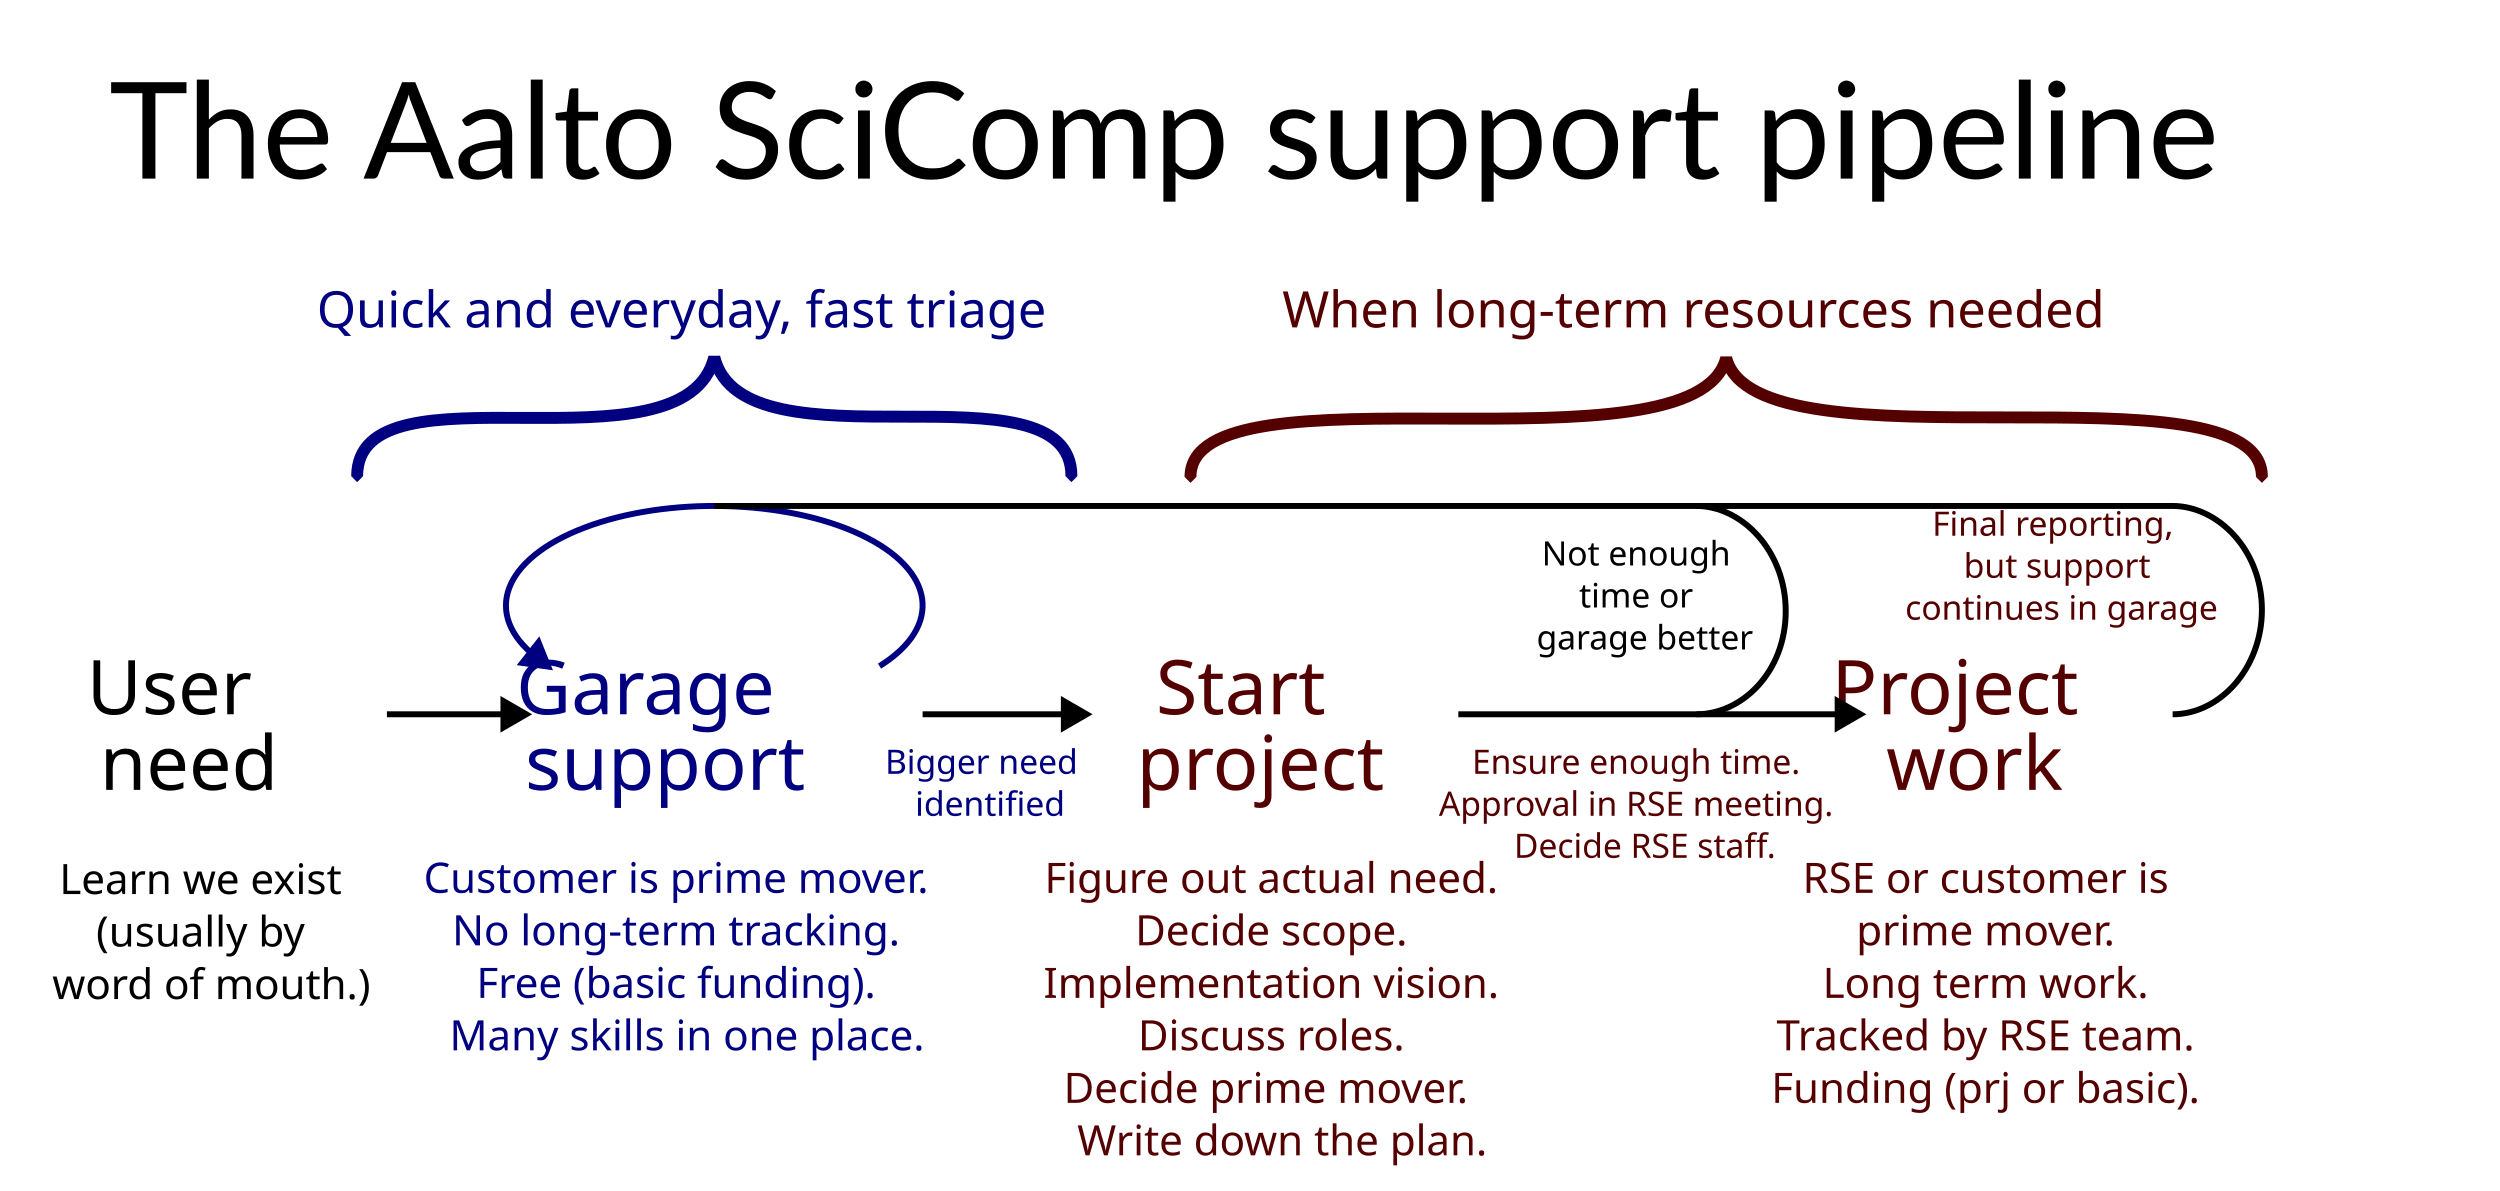
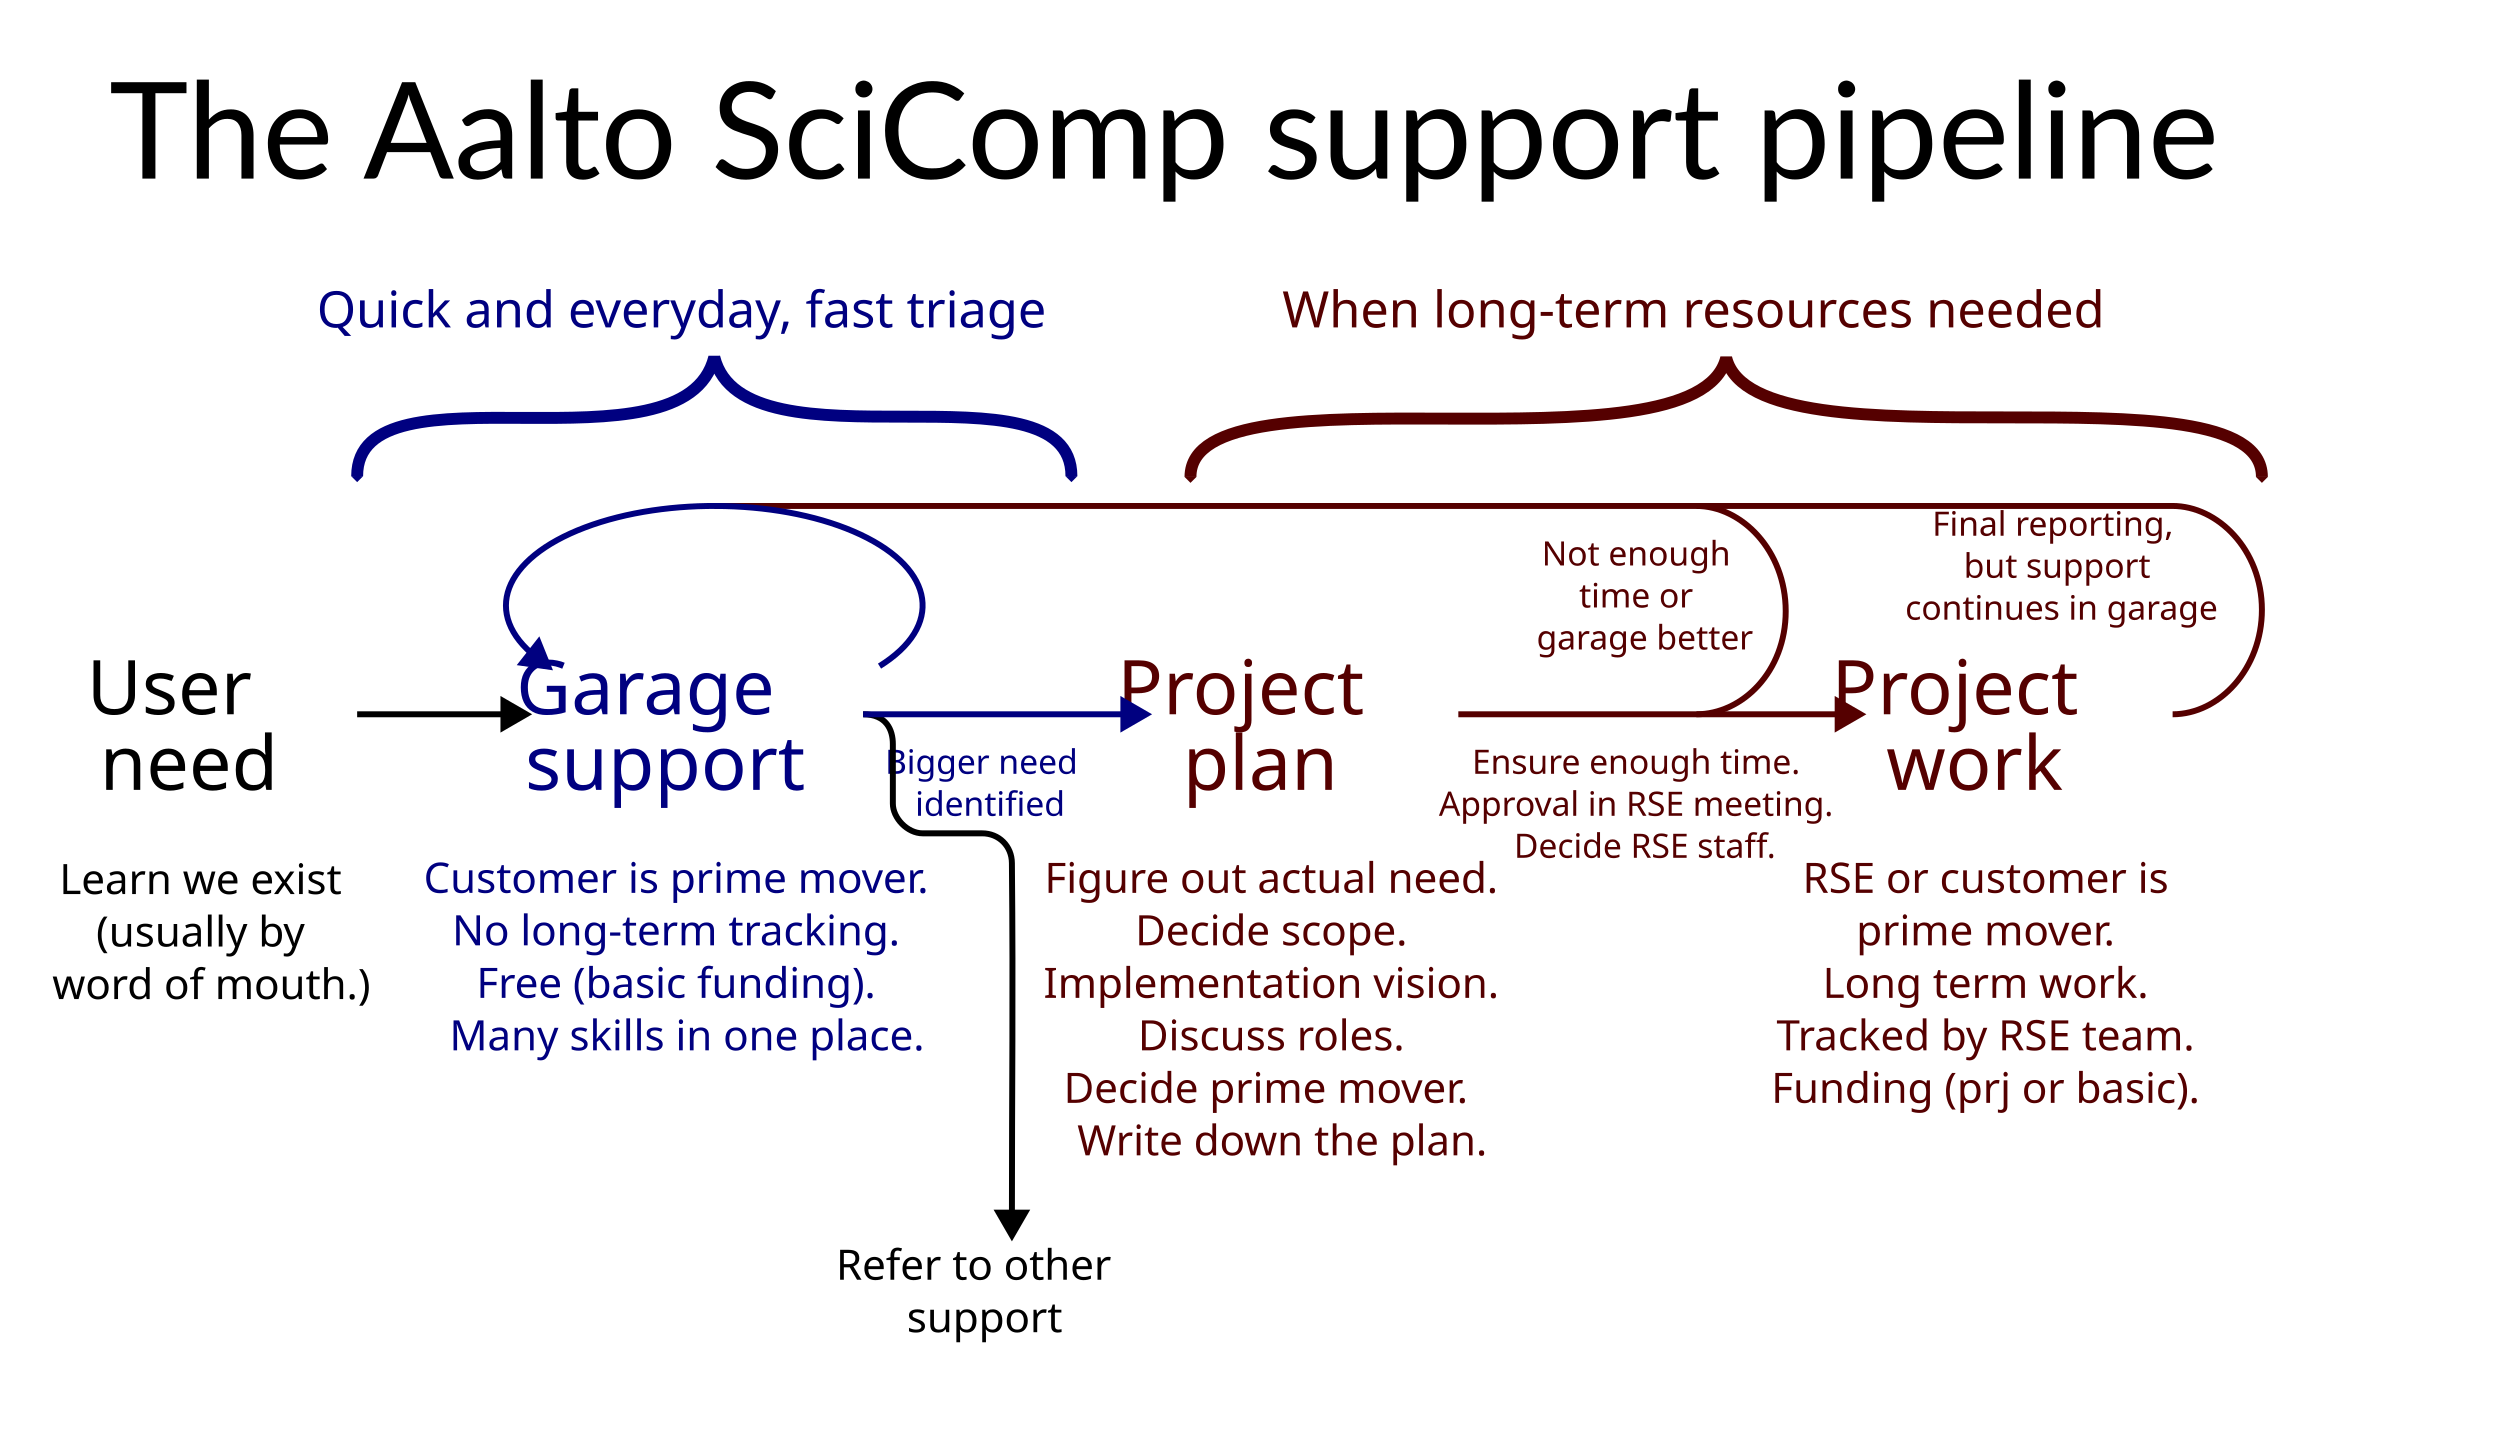
- <svg xmlns="http://www.w3.org/2000/svg" width="21cm" height="10cm" viewBox="0 0 210 100" version="1.1" id="svg1">
+ <svg xmlns="http://www.w3.org/2000/svg" width="21cm" height="12cm" viewBox="0 0 210 120" version="1.1" id="svg1">
  <defs id="defs1">
    <marker markerWidth="0.525" markerHeight="1" refX="0" refY="0" orient="auto-start-reverse" id="marker1" viewBox="0 0 0.525 1" style="overflow:visible" preserveAspectRatio="xMidYMid">
      <path style="fill:context-stroke;stroke-linecap:butt" d="M 0,-1 1,0 0,1 -0.05,0 Z" transform="scale(0.5)" id="path1" />
    </marker>
    <marker markerWidth="0.525" markerHeight="1" refX="0" refY="0" orient="auto-start-reverse" id="CapTriangle" viewBox="0 0 0.525 1" style="overflow:visible" preserveAspectRatio="xMidYMid">
      <path style="fill:context-stroke;stroke-linecap:butt" d="M 0,-1 1,0 0,1 -0.05,0 Z" transform="scale(0.5)" id="path61" />
    </marker>
    <marker style="overflow:visible" id="marker8" refX="0" refY="0" orient="auto-start-reverse" markerWidth="1" markerHeight="1" viewBox="0 0 1 1" preserveAspectRatio="xMidYMid">
      <path transform="scale(0.5)" style="fill:context-stroke;fill-rule:evenodd;stroke:context-stroke;stroke-width:1pt" d="M 5.77,0 -2.88,5 V -5 Z" id="path8" />
    </marker>
    <marker style="overflow:visible" id="Triangle" refX="0" refY="0" orient="auto-start-reverse" markerWidth="1" markerHeight="1" viewBox="0 0 1 1" preserveAspectRatio="xMidYMid">
      <path transform="scale(0.5)" style="fill:context-stroke;fill-rule:evenodd;stroke:context-stroke;stroke-width:1pt" d="M 5.77,0 -2.88,5 V -5 Z" id="path135" />
    </marker>
    <marker style="overflow:visible" id="Triangle-8" refX="0" refY="0" orient="auto-start-reverse" markerWidth="1" markerHeight="1" viewBox="0 0 1 1" preserveAspectRatio="xMidYMid">
      <path transform="scale(0.5)" style="fill:context-stroke;fill-rule:evenodd;stroke:context-stroke;stroke-width:1pt" d="M 5.77,0 -2.88,5 V -5 Z" id="path135-4" />
    </marker>
    <marker style="overflow:visible" id="Triangle-8-6" refX="0" refY="0" orient="auto-start-reverse" markerWidth="1" markerHeight="1" viewBox="0 0 1 1" preserveAspectRatio="xMidYMid">
      <path transform="scale(0.5)" style="fill:context-stroke;fill-rule:evenodd;stroke:context-stroke;stroke-width:1pt" d="M 5.77,0 -2.88,5 V -5 Z" id="path135-4-5" />
    </marker>
+     <marker style="overflow:visible" id="Triangle-7" refX="0" refY="0" orient="auto-start-reverse" markerWidth="1" markerHeight="1" viewBox="0 0 1 1" preserveAspectRatio="xMidYMid">
+       <path transform="scale(0.5)" style="fill:context-stroke;fill-rule:evenodd;stroke:context-stroke;stroke-width:1pt" d="M 5.77,0 -2.88,5 V -5 Z" id="path135-5" />
+     </marker>
  </defs>
  <g id="layer1">
    <text xml:space="preserve" style="font-style:normal;font-variant:normal;font-weight:normal;font-stretch:normal;font-size:6.35px;line-height:1;font-family:sans-serif;-inkscape-font-specification:'sans-serif, Normal';font-variant-ligatures:normal;font-variant-caps:normal;font-variant-numeric:normal;font-variant-east-asian:normal;text-align:center;text-anchor:middle;fill:#000000;stroke-width:0.5" x="20" y="60" id="text1">
      <tspan style="font-style:normal;font-variant:normal;font-weight:normal;font-stretch:normal;font-size:6.35px;line-height:1;font-family:sans-serif;-inkscape-font-specification:'sans-serif, Normal';font-variant-ligatures:normal;font-variant-caps:normal;font-variant-numeric:normal;font-variant-east-asian:normal;stroke-width:0.5" x="20" y="60" id="tspan2">User</tspan>
      <tspan style="font-style:normal;font-variant:normal;font-weight:normal;font-stretch:normal;font-size:6.35px;line-height:1;font-family:sans-serif;-inkscape-font-specification:'sans-serif, Normal';font-variant-ligatures:normal;font-variant-caps:normal;font-variant-numeric:normal;font-variant-east-asian:normal;stroke-width:0.5" x="20" y="66.35" id="tspan21">need</tspan>
    </text>
    <text xml:space="preserve" style="font-style:normal;font-variant:normal;font-weight:normal;font-stretch:normal;font-size:3.528px;line-height:1.25;font-family:sans-serif;-inkscape-font-specification:'sans-serif, Normal';font-variant-ligatures:normal;font-variant-caps:normal;font-variant-numeric:normal;font-variant-east-asian:normal;text-align:center;text-anchor:middle;fill:#000080;stroke-width:0.5" x="60" y="75" id="text1-3">
-       <tspan style="font-style:normal;font-variant:normal;font-weight:normal;font-stretch:normal;font-size:3.528px;line-height:1.25;font-family:sans-serif;-inkscape-font-specification:'sans-serif, Normal';font-variant-ligatures:normal;font-variant-caps:normal;font-variant-numeric:normal;font-variant-east-asian:normal;stroke-width:0.5;fill:#000080" x="60" y="75" id="tspan24">Customer is prime mover.</tspan>
-       <tspan style="font-style:normal;font-variant:normal;font-weight:normal;font-stretch:normal;font-size:3.528px;line-height:1.25;font-family:sans-serif;-inkscape-font-specification:'sans-serif, Normal';font-variant-ligatures:normal;font-variant-caps:normal;font-variant-numeric:normal;font-variant-east-asian:normal;stroke-width:0.5;fill:#000080" x="60" y="79.41" id="tspan6">No long-term tracking.</tspan>
-       <tspan style="font-style:normal;font-variant:normal;font-weight:normal;font-stretch:normal;font-size:3.528px;line-height:1.25;font-family:sans-serif;-inkscape-font-specification:'sans-serif, Normal';font-variant-ligatures:normal;font-variant-caps:normal;font-variant-numeric:normal;font-variant-east-asian:normal;stroke-width:0.5;fill:#000080" x="60" y="83.819" id="tspan36">Free (basic funding).</tspan>
-       <tspan style="font-style:normal;font-variant:normal;font-weight:normal;font-stretch:normal;font-size:3.528px;line-height:1.25;font-family:sans-serif;-inkscape-font-specification:'sans-serif, Normal';font-variant-ligatures:normal;font-variant-caps:normal;font-variant-numeric:normal;font-variant-east-asian:normal;stroke-width:0.5;fill:#000080" x="60" y="88.229" id="tspan1">Many skills in one place.</tspan>
+       <tspan style="font-style:normal;font-variant:normal;font-weight:normal;font-stretch:normal;font-size:3.528px;line-height:1.25;font-family:sans-serif;-inkscape-font-specification:'sans-serif, Normal';font-variant-ligatures:normal;font-variant-caps:normal;font-variant-numeric:normal;font-variant-east-asian:normal;fill:#000080;stroke-width:0.5" x="60" y="75" id="tspan24">Customer is prime mover.</tspan>
+       <tspan style="font-style:normal;font-variant:normal;font-weight:normal;font-stretch:normal;font-size:3.528px;line-height:1.25;font-family:sans-serif;-inkscape-font-specification:'sans-serif, Normal';font-variant-ligatures:normal;font-variant-caps:normal;font-variant-numeric:normal;font-variant-east-asian:normal;fill:#000080;stroke-width:0.5" x="60" y="79.41" id="tspan6">No long-term tracking.</tspan>
+       <tspan style="font-style:normal;font-variant:normal;font-weight:normal;font-stretch:normal;font-size:3.528px;line-height:1.25;font-family:sans-serif;-inkscape-font-specification:'sans-serif, Normal';font-variant-ligatures:normal;font-variant-caps:normal;font-variant-numeric:normal;font-variant-east-asian:normal;fill:#000080;stroke-width:0.5" x="60" y="83.819" id="tspan36">Free (basic funding).</tspan>
+       <tspan style="font-style:normal;font-variant:normal;font-weight:normal;font-stretch:normal;font-size:3.528px;line-height:1.25;font-family:sans-serif;-inkscape-font-specification:'sans-serif, Normal';font-variant-ligatures:normal;font-variant-caps:normal;font-variant-numeric:normal;font-variant-east-asian:normal;fill:#000080;stroke-width:0.5" x="60" y="88.229" id="tspan1">Many skills in one place.</tspan>
    </text>
    <text xml:space="preserve" style="font-style:normal;font-variant:normal;font-weight:normal;font-stretch:normal;font-size:3.528px;line-height:1.25;font-family:sans-serif;-inkscape-font-specification:'sans-serif, Normal';font-variant-ligatures:normal;font-variant-caps:normal;font-variant-numeric:normal;font-variant-east-asian:normal;text-align:center;text-anchor:middle;fill:#000000;stroke-width:0.5" x="20.051" y="75.1" id="text1-3-5">
      <tspan style="font-style:normal;font-variant:normal;font-weight:normal;font-stretch:normal;font-size:3.528px;line-height:1.25;font-family:sans-serif;-inkscape-font-specification:'sans-serif, Normal';font-variant-ligatures:normal;font-variant-caps:normal;font-variant-numeric:normal;font-variant-east-asian:normal;fill:#000000;stroke-width:0.5" x="20.051" y="75.1" id="tspan1-2">Learn we exist</tspan>
      <tspan style="font-style:normal;font-variant:normal;font-weight:normal;font-stretch:normal;font-size:3.528px;line-height:1.25;font-family:sans-serif;-inkscape-font-specification:'sans-serif, Normal';font-variant-ligatures:normal;font-variant-caps:normal;font-variant-numeric:normal;font-variant-east-asian:normal;fill:#000000;stroke-width:0.5" x="20.051" y="79.51" id="tspan14">(usually by</tspan>
      <tspan style="font-style:normal;font-variant:normal;font-weight:normal;font-stretch:normal;font-size:3.528px;line-height:1.25;font-family:sans-serif;-inkscape-font-specification:'sans-serif, Normal';font-variant-ligatures:normal;font-variant-caps:normal;font-variant-numeric:normal;font-variant-east-asian:normal;fill:#000000;stroke-width:0.5" x="20.051" y="83.919" id="tspan15">word of mouth.)</tspan>
    </text>
+     <text xml:space="preserve" style="font-style:normal;font-variant:normal;font-weight:normal;font-stretch:normal;font-size:3.528px;line-height:1.25;font-family:sans-serif;-inkscape-font-specification:'sans-serif, Normal';font-variant-ligatures:normal;font-variant-caps:normal;font-variant-numeric:normal;font-variant-east-asian:normal;text-align:center;text-anchor:middle;fill:#000000;stroke-width:0.5" x="85" y="107.5" id="text1-3-5-6">
+       <tspan style="font-style:normal;font-variant:normal;font-weight:normal;font-stretch:normal;font-size:3.528px;line-height:1.25;font-family:sans-serif;-inkscape-font-specification:'sans-serif, Normal';font-variant-ligatures:normal;font-variant-caps:normal;font-variant-numeric:normal;font-variant-east-asian:normal;fill:#000000;stroke-width:0.5" x="85" y="107.5" id="tspan10">Refer to other</tspan>
+       <tspan style="font-style:normal;font-variant:normal;font-weight:normal;font-stretch:normal;font-size:3.528px;line-height:1.25;font-family:sans-serif;-inkscape-font-specification:'sans-serif, Normal';font-variant-ligatures:normal;font-variant-caps:normal;font-variant-numeric:normal;font-variant-east-asian:normal;fill:#000000;stroke-width:0.5" x="85" y="111.91" id="tspan30">support</tspan>
+     </text>
    <text xml:space="preserve" style="font-style:normal;font-variant:normal;font-weight:normal;font-stretch:normal;font-size:4.233px;line-height:1.25;font-family:sans-serif;-inkscape-font-specification:'sans-serif, Normal';font-variant-ligatures:normal;font-variant-caps:normal;font-variant-numeric:normal;font-variant-east-asian:normal;text-align:center;text-anchor:middle;fill:#000080;stroke-width:0.5" x="60" y="27.5" id="text1-3-2">
-       <tspan style="font-style:normal;font-variant:normal;font-weight:normal;font-stretch:normal;font-size:4.233px;line-height:1.25;font-family:sans-serif;-inkscape-font-specification:'sans-serif, Normal';font-variant-ligatures:normal;font-variant-caps:normal;font-variant-numeric:normal;font-variant-east-asian:normal;stroke-width:0.5;fill:#000080" x="60" y="27.5" id="tspan1-9">Quick and everyday, fast triage</tspan>
+       <tspan style="font-style:normal;font-variant:normal;font-weight:normal;font-stretch:normal;font-size:4.233px;line-height:1.25;font-family:sans-serif;-inkscape-font-specification:'sans-serif, Normal';font-variant-ligatures:normal;font-variant-caps:normal;font-variant-numeric:normal;font-variant-east-asian:normal;fill:#000080;stroke-width:0.5" x="60" y="27.5" id="tspan1-9">Quick and everyday, fast triage</tspan>
    </text>
    <text xml:space="preserve" style="font-style:normal;font-variant:normal;font-weight:normal;font-stretch:normal;font-size:4.233px;line-height:1.25;font-family:sans-serif;-inkscape-font-specification:'sans-serif, Normal';font-variant-ligatures:normal;font-variant-caps:normal;font-variant-numeric:normal;font-variant-east-asian:normal;text-align:center;text-anchor:middle;fill:#550000;stroke-width:0.5" x="145" y="27.5" id="text1-3-2-6">
-       <tspan style="font-style:normal;font-variant:normal;font-weight:normal;font-stretch:normal;font-size:4.233px;line-height:1.25;font-family:sans-serif;-inkscape-font-specification:'sans-serif, Normal';font-variant-ligatures:normal;font-variant-caps:normal;font-variant-numeric:normal;font-variant-east-asian:normal;stroke-width:0.5;fill:#550000" x="145" y="27.5" id="tspan1-9-2">When long-term resources needed</tspan>
+       <tspan style="font-style:normal;font-variant:normal;font-weight:normal;font-stretch:normal;font-size:4.233px;line-height:1.25;font-family:sans-serif;-inkscape-font-specification:'sans-serif, Normal';font-variant-ligatures:normal;font-variant-caps:normal;font-variant-numeric:normal;font-variant-east-asian:normal;fill:#550000;stroke-width:0.5" x="145" y="27.5" id="tspan1-9-2">When long-term resources needed</tspan>
    </text>
-     <text xml:space="preserve" style="font-style:normal;font-variant:normal;font-weight:normal;font-stretch:normal;font-size:2.822px;line-height:1.25;font-family:sans-serif;-inkscape-font-specification:'sans-serif, Normal';font-variant-ligatures:normal;font-variant-caps:normal;font-variant-numeric:normal;font-variant-east-asian:normal;text-align:center;text-anchor:middle;fill:#000000;stroke-width:0.5" x="140" y="47.5" id="text1-3-9">
-       <tspan style="font-style:normal;font-variant:normal;font-weight:normal;font-stretch:normal;font-size:2.822px;line-height:1.25;font-family:sans-serif;-inkscape-font-specification:'sans-serif, Normal';font-variant-ligatures:normal;font-variant-caps:normal;font-variant-numeric:normal;font-variant-east-asian:normal;stroke-width:0.5" x="140" y="47.5" id="tspan6-4">Not enough</tspan>
-       <tspan style="font-style:normal;font-variant:normal;font-weight:normal;font-stretch:normal;font-size:2.822px;line-height:1.25;font-family:sans-serif;-inkscape-font-specification:'sans-serif, Normal';font-variant-ligatures:normal;font-variant-caps:normal;font-variant-numeric:normal;font-variant-east-asian:normal;stroke-width:0.5" x="140" y="51.028" id="tspan34">time or</tspan>
-       <tspan style="font-style:normal;font-variant:normal;font-weight:normal;font-stretch:normal;font-size:2.822px;line-height:1.25;font-family:sans-serif;-inkscape-font-specification:'sans-serif, Normal';font-variant-ligatures:normal;font-variant-caps:normal;font-variant-numeric:normal;font-variant-east-asian:normal;stroke-width:0.5" x="140" y="54.556" id="tspan11">garage better</tspan>
+     <text xml:space="preserve" style="font-style:normal;font-variant:normal;font-weight:normal;font-stretch:normal;font-size:2.822px;line-height:1.25;font-family:sans-serif;-inkscape-font-specification:'sans-serif, Normal';font-variant-ligatures:normal;font-variant-caps:normal;font-variant-numeric:normal;font-variant-east-asian:normal;text-align:center;text-anchor:middle;fill:#550000;stroke-width:0.5" x="140" y="47.5" id="text1-3-9">
+       <tspan style="font-style:normal;font-variant:normal;font-weight:normal;font-stretch:normal;font-size:2.822px;line-height:1.25;font-family:sans-serif;-inkscape-font-specification:'sans-serif, Normal';font-variant-ligatures:normal;font-variant-caps:normal;font-variant-numeric:normal;font-variant-east-asian:normal;fill:#550000;stroke-width:0.5" x="140" y="47.5" id="tspan6-4">Not enough</tspan>
+       <tspan style="font-style:normal;font-variant:normal;font-weight:normal;font-stretch:normal;font-size:2.822px;line-height:1.25;font-family:sans-serif;-inkscape-font-specification:'sans-serif, Normal';font-variant-ligatures:normal;font-variant-caps:normal;font-variant-numeric:normal;font-variant-east-asian:normal;fill:#550000;stroke-width:0.5" x="140" y="51.028" id="tspan34">time or</tspan>
+       <tspan style="font-style:normal;font-variant:normal;font-weight:normal;font-stretch:normal;font-size:2.822px;line-height:1.25;font-family:sans-serif;-inkscape-font-specification:'sans-serif, Normal';font-variant-ligatures:normal;font-variant-caps:normal;font-variant-numeric:normal;font-variant-east-asian:normal;fill:#550000;stroke-width:0.5" x="140" y="54.556" id="tspan11">garage better</tspan>
    </text>
    <text xml:space="preserve" style="font-style:normal;font-variant:normal;font-weight:normal;font-stretch:normal;font-size:2.822px;line-height:1.25;font-family:sans-serif;-inkscape-font-specification:'sans-serif, Normal';font-variant-ligatures:normal;font-variant-caps:normal;font-variant-numeric:normal;font-variant-east-asian:normal;text-align:center;text-anchor:middle;fill:#550000;stroke-width:0.5" x="140" y="65" id="text1-3-9-2">
-       <tspan style="font-style:normal;font-variant:normal;font-weight:normal;font-stretch:normal;font-size:2.822px;line-height:1.25;font-family:sans-serif;-inkscape-font-specification:'sans-serif, Normal';font-variant-ligatures:normal;font-variant-caps:normal;font-variant-numeric:normal;font-variant-east-asian:normal;stroke-width:0.5;fill:#550000" x="140" y="65" id="tspan6-4-0">Ensure enough time.</tspan>
-       <tspan style="font-style:normal;font-variant:normal;font-weight:normal;font-stretch:normal;font-size:2.822px;line-height:1.25;font-family:sans-serif;-inkscape-font-specification:'sans-serif, Normal';font-variant-ligatures:normal;font-variant-caps:normal;font-variant-numeric:normal;font-variant-east-asian:normal;stroke-width:0.5;fill:#550000" x="140" y="68.528" id="tspan32">Approval in RSE meeting.</tspan>
-       <tspan style="font-style:normal;font-variant:normal;font-weight:normal;font-stretch:normal;font-size:2.822px;line-height:1.25;font-family:sans-serif;-inkscape-font-specification:'sans-serif, Normal';font-variant-ligatures:normal;font-variant-caps:normal;font-variant-numeric:normal;font-variant-east-asian:normal;stroke-width:0.5;fill:#550000" x="140" y="72.056" id="tspan37">Decide RSE staff.</tspan>
+       <tspan style="font-style:normal;font-variant:normal;font-weight:normal;font-stretch:normal;font-size:2.822px;line-height:1.25;font-family:sans-serif;-inkscape-font-specification:'sans-serif, Normal';font-variant-ligatures:normal;font-variant-caps:normal;font-variant-numeric:normal;font-variant-east-asian:normal;fill:#550000;stroke-width:0.5" x="140" y="65" id="tspan6-4-0">Ensure enough time.</tspan>
+       <tspan style="font-style:normal;font-variant:normal;font-weight:normal;font-stretch:normal;font-size:2.822px;line-height:1.25;font-family:sans-serif;-inkscape-font-specification:'sans-serif, Normal';font-variant-ligatures:normal;font-variant-caps:normal;font-variant-numeric:normal;font-variant-east-asian:normal;fill:#550000;stroke-width:0.5" x="140" y="68.528" id="tspan32">Approval in RSE meeting.</tspan>
+       <tspan style="font-style:normal;font-variant:normal;font-weight:normal;font-stretch:normal;font-size:2.822px;line-height:1.25;font-family:sans-serif;-inkscape-font-specification:'sans-serif, Normal';font-variant-ligatures:normal;font-variant-caps:normal;font-variant-numeric:normal;font-variant-east-asian:normal;fill:#550000;stroke-width:0.5" x="140" y="72.056" id="tspan37">Decide RSE staff.</tspan>
    </text>
    <text xml:space="preserve" style="font-style:normal;font-variant:normal;font-weight:normal;font-stretch:normal;font-size:2.822px;line-height:1.25;font-family:sans-serif;-inkscape-font-specification:'sans-serif, Normal';font-variant-ligatures:normal;font-variant-caps:normal;font-variant-numeric:normal;font-variant-east-asian:normal;text-align:center;text-anchor:middle;fill:#000080;stroke-width:0.5" x="85" y="65" id="text1-3-9-2-5">
-       <tspan style="font-style:normal;font-variant:normal;font-weight:normal;font-stretch:normal;font-size:2.822px;line-height:1.25;font-family:sans-serif;-inkscape-font-specification:'sans-serif, Normal';font-variant-ligatures:normal;font-variant-caps:normal;font-variant-numeric:normal;font-variant-east-asian:normal;stroke-width:0.5;fill:#000080" x="85" y="65" id="tspan32-2">Bigger need</tspan>
-       <tspan style="font-style:normal;font-variant:normal;font-weight:normal;font-stretch:normal;font-size:2.822px;line-height:1.25;font-family:sans-serif;-inkscape-font-specification:'sans-serif, Normal';font-variant-ligatures:normal;font-variant-caps:normal;font-variant-numeric:normal;font-variant-east-asian:normal;stroke-width:0.5;fill:#000080" x="85" y="68.528" id="tspan35">identified</tspan>
+       <tspan style="font-style:normal;font-variant:normal;font-weight:normal;font-stretch:normal;font-size:2.822px;line-height:1.25;font-family:sans-serif;-inkscape-font-specification:'sans-serif, Normal';font-variant-ligatures:normal;font-variant-caps:normal;font-variant-numeric:normal;font-variant-east-asian:normal;fill:#000080;stroke-width:0.5" x="85" y="65" id="tspan32-2">Bigger need</tspan>
+       <tspan style="font-style:normal;font-variant:normal;font-weight:normal;font-stretch:normal;font-size:2.822px;line-height:1.25;font-family:sans-serif;-inkscape-font-specification:'sans-serif, Normal';font-variant-ligatures:normal;font-variant-caps:normal;font-variant-numeric:normal;font-variant-east-asian:normal;fill:#000080;stroke-width:0.5" x="85" y="68.528" id="tspan35">identified</tspan>
    </text>
    <text xml:space="preserve" style="font-style:normal;font-variant:normal;font-weight:normal;font-stretch:normal;font-size:2.822px;line-height:1.25;font-family:sans-serif;-inkscape-font-specification:'sans-serif, Normal';font-variant-ligatures:normal;font-variant-caps:normal;font-variant-numeric:normal;font-variant-east-asian:normal;text-align:center;text-anchor:middle;fill:#550000;stroke-width:0.5" x="175" y="45" id="text1-3-8">
-       <tspan style="font-style:normal;font-variant:normal;font-weight:normal;font-stretch:normal;font-size:2.822px;line-height:1.25;font-family:sans-serif;-inkscape-font-specification:'sans-serif, Normal';font-variant-ligatures:normal;font-variant-caps:normal;font-variant-numeric:normal;font-variant-east-asian:normal;stroke-width:0.5;fill:#550000" x="175" y="45" id="tspan6-2">Final reporting,</tspan>
-       <tspan style="font-style:normal;font-variant:normal;font-weight:normal;font-stretch:normal;font-size:2.822px;line-height:1.25;font-family:sans-serif;-inkscape-font-specification:'sans-serif, Normal';font-variant-ligatures:normal;font-variant-caps:normal;font-variant-numeric:normal;font-variant-east-asian:normal;stroke-width:0.5;fill:#550000" x="175" y="48.528" id="tspan7"> but support</tspan>
-       <tspan style="font-style:normal;font-variant:normal;font-weight:normal;font-stretch:normal;font-size:2.822px;line-height:1.25;font-family:sans-serif;-inkscape-font-specification:'sans-serif, Normal';font-variant-ligatures:normal;font-variant-caps:normal;font-variant-numeric:normal;font-variant-east-asian:normal;stroke-width:0.5;fill:#550000" x="175" y="52.056" id="tspan3">continues in garage</tspan>
+       <tspan style="font-style:normal;font-variant:normal;font-weight:normal;font-stretch:normal;font-size:2.822px;line-height:1.25;font-family:sans-serif;-inkscape-font-specification:'sans-serif, Normal';font-variant-ligatures:normal;font-variant-caps:normal;font-variant-numeric:normal;font-variant-east-asian:normal;fill:#550000;stroke-width:0.5" x="175" y="45" id="tspan6-2">Final reporting,</tspan>
+       <tspan style="font-style:normal;font-variant:normal;font-weight:normal;font-stretch:normal;font-size:2.822px;line-height:1.25;font-family:sans-serif;-inkscape-font-specification:'sans-serif, Normal';font-variant-ligatures:normal;font-variant-caps:normal;font-variant-numeric:normal;font-variant-east-asian:normal;fill:#550000;stroke-width:0.5" x="175" y="48.528" id="tspan7"> but support</tspan>
+       <tspan style="font-style:normal;font-variant:normal;font-weight:normal;font-stretch:normal;font-size:2.822px;line-height:1.25;font-family:sans-serif;-inkscape-font-specification:'sans-serif, Normal';font-variant-ligatures:normal;font-variant-caps:normal;font-variant-numeric:normal;font-variant-east-asian:normal;fill:#550000;stroke-width:0.5" x="175" y="52.056" id="tspan3">continues in garage</tspan>
    </text>
    <text xml:space="preserve" style="font-style:normal;font-variant:normal;font-weight:normal;font-stretch:normal;font-size:3.528px;line-height:1.25;font-family:sans-serif;-inkscape-font-specification:'sans-serif, Normal';font-variant-ligatures:normal;font-variant-caps:normal;font-variant-numeric:normal;font-variant-east-asian:normal;text-align:center;text-anchor:middle;fill:#550000;stroke-width:0.5" x="110" y="75" id="text1-3-1">
-       <tspan style="font-style:normal;font-variant:normal;font-weight:normal;font-stretch:normal;font-size:3.528px;line-height:1.25;font-family:sans-serif;-inkscape-font-specification:'sans-serif, Normal';font-variant-ligatures:normal;font-variant-caps:normal;font-variant-numeric:normal;font-variant-east-asian:normal;stroke-width:0.5;fill:#550000" x="110" y="75" id="tspan33">Figure out actual need.</tspan>
-       <tspan style="font-style:normal;font-variant:normal;font-weight:normal;font-stretch:normal;font-size:3.528px;line-height:1.25;font-family:sans-serif;-inkscape-font-specification:'sans-serif, Normal';font-variant-ligatures:normal;font-variant-caps:normal;font-variant-numeric:normal;font-variant-east-asian:normal;stroke-width:0.5;fill:#550000" x="110" y="79.41" id="tspan25">Decide scope.</tspan>
-       <tspan style="font-style:normal;font-variant:normal;font-weight:normal;font-stretch:normal;font-size:3.528px;line-height:1.25;font-family:sans-serif;-inkscape-font-specification:'sans-serif, Normal';font-variant-ligatures:normal;font-variant-caps:normal;font-variant-numeric:normal;font-variant-east-asian:normal;stroke-width:0.5;fill:#550000" x="110" y="83.819" id="tspan12">Implementation vision.</tspan>
-       <tspan style="font-style:normal;font-variant:normal;font-weight:normal;font-stretch:normal;font-size:3.528px;line-height:1.25;font-family:sans-serif;-inkscape-font-specification:'sans-serif, Normal';font-variant-ligatures:normal;font-variant-caps:normal;font-variant-numeric:normal;font-variant-east-asian:normal;stroke-width:0.5;fill:#550000" x="110" y="88.229" id="tspan9">Discuss roles.</tspan>
-       <tspan style="font-style:normal;font-variant:normal;font-weight:normal;font-stretch:normal;font-size:3.528px;line-height:1.25;font-family:sans-serif;-inkscape-font-specification:'sans-serif, Normal';font-variant-ligatures:normal;font-variant-caps:normal;font-variant-numeric:normal;font-variant-east-asian:normal;stroke-width:0.5;fill:#550000" x="110" y="92.639" id="tspan23">Decide prime mover. </tspan>
-       <tspan style="font-style:normal;font-variant:normal;font-weight:normal;font-stretch:normal;font-size:3.528px;line-height:1.25;font-family:sans-serif;-inkscape-font-specification:'sans-serif, Normal';font-variant-ligatures:normal;font-variant-caps:normal;font-variant-numeric:normal;font-variant-east-asian:normal;stroke-width:0.5;fill:#550000" x="110" y="97.049" id="tspan29">Write down the plan.</tspan>
+       <tspan style="font-style:normal;font-variant:normal;font-weight:normal;font-stretch:normal;font-size:3.528px;line-height:1.25;font-family:sans-serif;-inkscape-font-specification:'sans-serif, Normal';font-variant-ligatures:normal;font-variant-caps:normal;font-variant-numeric:normal;font-variant-east-asian:normal;fill:#550000;stroke-width:0.5" x="110" y="75" id="tspan33">Figure out actual need.</tspan>
+       <tspan style="font-style:normal;font-variant:normal;font-weight:normal;font-stretch:normal;font-size:3.528px;line-height:1.25;font-family:sans-serif;-inkscape-font-specification:'sans-serif, Normal';font-variant-ligatures:normal;font-variant-caps:normal;font-variant-numeric:normal;font-variant-east-asian:normal;fill:#550000;stroke-width:0.5" x="110" y="79.41" id="tspan25">Decide scope.</tspan>
+       <tspan style="font-style:normal;font-variant:normal;font-weight:normal;font-stretch:normal;font-size:3.528px;line-height:1.25;font-family:sans-serif;-inkscape-font-specification:'sans-serif, Normal';font-variant-ligatures:normal;font-variant-caps:normal;font-variant-numeric:normal;font-variant-east-asian:normal;fill:#550000;stroke-width:0.5" x="110" y="83.819" id="tspan12">Implementation vision.</tspan>
+       <tspan style="font-style:normal;font-variant:normal;font-weight:normal;font-stretch:normal;font-size:3.528px;line-height:1.25;font-family:sans-serif;-inkscape-font-specification:'sans-serif, Normal';font-variant-ligatures:normal;font-variant-caps:normal;font-variant-numeric:normal;font-variant-east-asian:normal;fill:#550000;stroke-width:0.5" x="110" y="88.229" id="tspan9">Discuss roles.</tspan>
+       <tspan style="font-style:normal;font-variant:normal;font-weight:normal;font-stretch:normal;font-size:3.528px;line-height:1.25;font-family:sans-serif;-inkscape-font-specification:'sans-serif, Normal';font-variant-ligatures:normal;font-variant-caps:normal;font-variant-numeric:normal;font-variant-east-asian:normal;fill:#550000;stroke-width:0.5" x="110" y="92.639" id="tspan23">Decide prime mover. </tspan>
+       <tspan style="font-style:normal;font-variant:normal;font-weight:normal;font-stretch:normal;font-size:3.528px;line-height:1.25;font-family:sans-serif;-inkscape-font-specification:'sans-serif, Normal';font-variant-ligatures:normal;font-variant-caps:normal;font-variant-numeric:normal;font-variant-east-asian:normal;fill:#550000;stroke-width:0.5" x="110" y="97.049" id="tspan29">Write down the plan.</tspan>
    </text>
    <text xml:space="preserve" style="font-style:normal;font-variant:normal;font-weight:normal;font-stretch:normal;font-size:3.528px;line-height:1.25;font-family:sans-serif;-inkscape-font-specification:'sans-serif, Normal';font-variant-ligatures:normal;font-variant-caps:normal;font-variant-numeric:normal;font-variant-east-asian:normal;text-align:center;text-anchor:middle;fill:#550000;stroke-width:0.5" x="170" y="75" id="text1-3-1-4">
-       <tspan style="font-style:normal;font-variant:normal;font-weight:normal;font-stretch:normal;font-size:3.528px;line-height:1.25;font-family:sans-serif;-inkscape-font-specification:'sans-serif, Normal';font-variant-ligatures:normal;font-variant-caps:normal;font-variant-numeric:normal;font-variant-east-asian:normal;stroke-width:0.5;fill:#550000" x="170" y="75" id="tspan26">RSE or customer is</tspan>
-       <tspan style="font-style:normal;font-variant:normal;font-weight:normal;font-stretch:normal;font-size:3.528px;line-height:1.25;font-family:sans-serif;-inkscape-font-specification:'sans-serif, Normal';font-variant-ligatures:normal;font-variant-caps:normal;font-variant-numeric:normal;font-variant-east-asian:normal;stroke-width:0.5;fill:#550000" x="170" y="79.41" id="tspan22" dx="0 6.8248402e-09">prime mover.</tspan>
-       <tspan style="font-style:normal;font-variant:normal;font-weight:normal;font-stretch:normal;font-size:3.528px;line-height:1.25;font-family:sans-serif;-inkscape-font-specification:'sans-serif, Normal';font-variant-ligatures:normal;font-variant-caps:normal;font-variant-numeric:normal;font-variant-east-asian:normal;stroke-width:0.5;fill:#550000" x="170" y="83.819" id="tspan16">Long term work.</tspan>
-       <tspan style="font-style:normal;font-variant:normal;font-weight:normal;font-stretch:normal;font-size:3.528px;line-height:1.25;font-family:sans-serif;-inkscape-font-specification:'sans-serif, Normal';font-variant-ligatures:normal;font-variant-caps:normal;font-variant-numeric:normal;font-variant-east-asian:normal;stroke-width:0.5;fill:#550000" x="170" y="88.229" id="tspan27">Tracked by RSE team.</tspan>
-       <tspan style="font-style:normal;font-variant:normal;font-weight:normal;font-stretch:normal;font-size:3.528px;line-height:1.25;font-family:sans-serif;-inkscape-font-specification:'sans-serif, Normal';font-variant-ligatures:normal;font-variant-caps:normal;font-variant-numeric:normal;font-variant-east-asian:normal;stroke-width:0.5;fill:#550000" x="170" y="92.639" id="tspan18">Funding (prj or basic).</tspan>
-       <tspan style="font-style:normal;font-variant:normal;font-weight:normal;font-stretch:normal;font-size:3.528px;line-height:1.25;font-family:sans-serif;-inkscape-font-specification:'sans-serif, Normal';font-variant-ligatures:normal;font-variant-caps:normal;font-variant-numeric:normal;font-variant-east-asian:normal;stroke-width:0.5;fill:#550000" x="170" y="97.049" id="tspan20" />
-       <tspan style="font-style:normal;font-variant:normal;font-weight:normal;font-stretch:normal;font-size:3.528px;line-height:1.25;font-family:sans-serif;-inkscape-font-specification:'sans-serif, Normal';font-variant-ligatures:normal;font-variant-caps:normal;font-variant-numeric:normal;font-variant-east-asian:normal;stroke-width:0.5;fill:#550000" x="170" y="101.458" id="tspan19" />
-       <tspan style="font-style:normal;font-variant:normal;font-weight:normal;font-stretch:normal;font-size:3.528px;line-height:1.25;font-family:sans-serif;-inkscape-font-specification:'sans-serif, Normal';font-variant-ligatures:normal;font-variant-caps:normal;font-variant-numeric:normal;font-variant-east-asian:normal;stroke-width:0.5;fill:#550000" x="170" y="105.868" id="tspan17" />
-       <tspan style="font-style:normal;font-variant:normal;font-weight:normal;font-stretch:normal;font-size:3.528px;line-height:1.25;font-family:sans-serif;-inkscape-font-specification:'sans-serif, Normal';font-variant-ligatures:normal;font-variant-caps:normal;font-variant-numeric:normal;font-variant-east-asian:normal;stroke-width:0.5;fill:#550000" x="170" y="110.278" id="tspan11-6" />
+       <tspan style="font-style:normal;font-variant:normal;font-weight:normal;font-stretch:normal;font-size:3.528px;line-height:1.25;font-family:sans-serif;-inkscape-font-specification:'sans-serif, Normal';font-variant-ligatures:normal;font-variant-caps:normal;font-variant-numeric:normal;font-variant-east-asian:normal;fill:#550000;stroke-width:0.5" x="170" y="75" id="tspan26">RSE or customer is</tspan>
+       <tspan style="font-style:normal;font-variant:normal;font-weight:normal;font-stretch:normal;font-size:3.528px;line-height:1.25;font-family:sans-serif;-inkscape-font-specification:'sans-serif, Normal';font-variant-ligatures:normal;font-variant-caps:normal;font-variant-numeric:normal;font-variant-east-asian:normal;fill:#550000;stroke-width:0.5" x="170" y="79.41" id="tspan22" dx="0 6.8248402e-09">prime mover.</tspan>
+       <tspan style="font-style:normal;font-variant:normal;font-weight:normal;font-stretch:normal;font-size:3.528px;line-height:1.25;font-family:sans-serif;-inkscape-font-specification:'sans-serif, Normal';font-variant-ligatures:normal;font-variant-caps:normal;font-variant-numeric:normal;font-variant-east-asian:normal;fill:#550000;stroke-width:0.5" x="170" y="83.819" id="tspan16">Long term work.</tspan>
+       <tspan style="font-style:normal;font-variant:normal;font-weight:normal;font-stretch:normal;font-size:3.528px;line-height:1.25;font-family:sans-serif;-inkscape-font-specification:'sans-serif, Normal';font-variant-ligatures:normal;font-variant-caps:normal;font-variant-numeric:normal;font-variant-east-asian:normal;fill:#550000;stroke-width:0.5" x="170" y="88.229" id="tspan27">Tracked by RSE team.</tspan>
+       <tspan style="font-style:normal;font-variant:normal;font-weight:normal;font-stretch:normal;font-size:3.528px;line-height:1.25;font-family:sans-serif;-inkscape-font-specification:'sans-serif, Normal';font-variant-ligatures:normal;font-variant-caps:normal;font-variant-numeric:normal;font-variant-east-asian:normal;fill:#550000;stroke-width:0.5" x="170" y="92.639" id="tspan18">Funding (prj or basic).</tspan>
+       <tspan style="font-style:normal;font-variant:normal;font-weight:normal;font-stretch:normal;font-size:3.528px;line-height:1.25;font-family:sans-serif;-inkscape-font-specification:'sans-serif, Normal';font-variant-ligatures:normal;font-variant-caps:normal;font-variant-numeric:normal;font-variant-east-asian:normal;fill:#550000;stroke-width:0.5" x="170" y="97.049" id="tspan20" />
+       <tspan style="font-style:normal;font-variant:normal;font-weight:normal;font-stretch:normal;font-size:3.528px;line-height:1.25;font-family:sans-serif;-inkscape-font-specification:'sans-serif, Normal';font-variant-ligatures:normal;font-variant-caps:normal;font-variant-numeric:normal;font-variant-east-asian:normal;fill:#550000;stroke-width:0.5" x="170" y="101.458" id="tspan19" />
+       <tspan style="font-style:normal;font-variant:normal;font-weight:normal;font-stretch:normal;font-size:3.528px;line-height:1.25;font-family:sans-serif;-inkscape-font-specification:'sans-serif, Normal';font-variant-ligatures:normal;font-variant-caps:normal;font-variant-numeric:normal;font-variant-east-asian:normal;fill:#550000;stroke-width:0.5" x="170" y="105.868" id="tspan17" />
+       <tspan style="font-style:normal;font-variant:normal;font-weight:normal;font-stretch:normal;font-size:3.528px;line-height:1.25;font-family:sans-serif;-inkscape-font-specification:'sans-serif, Normal';font-variant-ligatures:normal;font-variant-caps:normal;font-variant-numeric:normal;font-variant-east-asian:normal;fill:#550000;stroke-width:0.5" x="170" y="110.278" id="tspan11-6" />
    </text>
    <text xml:space="preserve" style="font-style:normal;font-variant:normal;font-weight:normal;font-stretch:normal;font-size:6.35px;line-height:1;font-family:sans-serif;-inkscape-font-specification:'sans-serif, Normal';font-variant-ligatures:normal;font-variant-caps:normal;font-variant-numeric:normal;font-variant-east-asian:normal;text-align:center;text-anchor:middle;fill:#000080;stroke-width:0.5" x="60" y="60" id="text1-7">
-       <tspan style="font-style:normal;font-variant:normal;font-weight:normal;font-stretch:normal;font-size:6.35px;line-height:1;font-family:sans-serif;-inkscape-font-specification:'sans-serif, Normal';font-variant-ligatures:normal;font-variant-caps:normal;font-variant-numeric:normal;font-variant-east-asian:normal;stroke-width:0.5;fill:#000080" x="60" y="60" id="tspan2-6">Garage</tspan>
-       <tspan style="font-style:normal;font-variant:normal;font-weight:normal;font-stretch:normal;font-size:6.35px;line-height:1;font-family:sans-serif;-inkscape-font-specification:'sans-serif, Normal';font-variant-ligatures:normal;font-variant-caps:normal;font-variant-numeric:normal;font-variant-east-asian:normal;stroke-width:0.5;fill:#000080" x="60" y="66.35" id="tspan4">support</tspan>
+       <tspan style="font-style:normal;font-variant:normal;font-weight:normal;font-stretch:normal;font-size:6.35px;line-height:1;font-family:sans-serif;-inkscape-font-specification:'sans-serif, Normal';font-variant-ligatures:normal;font-variant-caps:normal;font-variant-numeric:normal;font-variant-east-asian:normal;fill:#000080;stroke-width:0.5" x="60" y="60" id="tspan2-6">Garage</tspan>
+       <tspan style="font-style:normal;font-variant:normal;font-weight:normal;font-stretch:normal;font-size:6.35px;line-height:1;font-family:sans-serif;-inkscape-font-specification:'sans-serif, Normal';font-variant-ligatures:normal;font-variant-caps:normal;font-variant-numeric:normal;font-variant-east-asian:normal;fill:#000080;stroke-width:0.5" x="60" y="66.35" id="tspan4">support</tspan>
    </text>
    <text xml:space="preserve" style="font-style:normal;font-variant:normal;font-weight:normal;font-stretch:normal;font-size:6.35px;line-height:1;font-family:sans-serif;-inkscape-font-specification:'sans-serif, Normal';font-variant-ligatures:normal;font-variant-caps:normal;font-variant-numeric:normal;font-variant-east-asian:normal;text-align:center;text-anchor:middle;fill:#550000;stroke-width:0.5" x="110" y="60" id="text1-7-0">
-       <tspan style="font-style:normal;font-variant:normal;font-weight:normal;font-stretch:normal;font-size:6.35px;line-height:1;font-family:sans-serif;-inkscape-font-specification:'sans-serif, Normal';font-variant-ligatures:normal;font-variant-caps:normal;font-variant-numeric:normal;font-variant-east-asian:normal;stroke-width:0.5;fill:#550000" x="110" y="60" id="tspan4-3">Start</tspan>
-       <tspan style="font-style:normal;font-variant:normal;font-weight:normal;font-stretch:normal;font-size:6.35px;line-height:1;font-family:sans-serif;-inkscape-font-specification:'sans-serif, Normal';font-variant-ligatures:normal;font-variant-caps:normal;font-variant-numeric:normal;font-variant-east-asian:normal;stroke-width:0.5;fill:#550000" x="110" y="66.35" id="tspan8">project</tspan>
+       <tspan style="font-style:normal;font-variant:normal;font-weight:normal;font-stretch:normal;font-size:6.35px;line-height:1;font-family:sans-serif;-inkscape-font-specification:'sans-serif, Normal';font-variant-ligatures:normal;font-variant-caps:normal;font-variant-numeric:normal;font-variant-east-asian:normal;fill:#550000;stroke-width:0.5" x="110" y="60" id="tspan4-3">Project</tspan>
+       <tspan style="font-style:normal;font-variant:normal;font-weight:normal;font-stretch:normal;font-size:6.35px;line-height:1;font-family:sans-serif;-inkscape-font-specification:'sans-serif, Normal';font-variant-ligatures:normal;font-variant-caps:normal;font-variant-numeric:normal;font-variant-east-asian:normal;fill:#550000;stroke-width:0.5" x="110" y="66.35" id="tspan8">plan</tspan>
    </text>
    <text xml:space="preserve" style="font-style:normal;font-variant:normal;font-weight:normal;font-stretch:normal;font-size:6.35px;line-height:1;font-family:sans-serif;-inkscape-font-specification:'sans-serif, Normal';font-variant-ligatures:normal;font-variant-caps:normal;font-variant-numeric:normal;font-variant-east-asian:normal;text-align:center;text-anchor:middle;fill:#550000;stroke-width:0.5" x="170" y="60" id="text1-7-0-5">
-       <tspan style="font-style:normal;font-variant:normal;font-weight:normal;font-stretch:normal;font-size:6.35px;line-height:1;font-family:sans-serif;-inkscape-font-specification:'sans-serif, Normal';font-variant-ligatures:normal;font-variant-caps:normal;font-variant-numeric:normal;font-variant-east-asian:normal;stroke-width:0.5;fill:#550000" x="170" y="60" id="tspan8-5">Project</tspan>
-       <tspan style="font-style:normal;font-variant:normal;font-weight:normal;font-stretch:normal;font-size:6.35px;line-height:1;font-family:sans-serif;-inkscape-font-specification:'sans-serif, Normal';font-variant-ligatures:normal;font-variant-caps:normal;font-variant-numeric:normal;font-variant-east-asian:normal;stroke-width:0.5;fill:#550000" x="170" y="66.35" id="tspan13">work</tspan>
+       <tspan style="font-style:normal;font-variant:normal;font-weight:normal;font-stretch:normal;font-size:6.35px;line-height:1;font-family:sans-serif;-inkscape-font-specification:'sans-serif, Normal';font-variant-ligatures:normal;font-variant-caps:normal;font-variant-numeric:normal;font-variant-east-asian:normal;fill:#550000;stroke-width:0.5" x="170" y="60" id="tspan8-5">Project</tspan>
+       <tspan style="font-style:normal;font-variant:normal;font-weight:normal;font-stretch:normal;font-size:6.35px;line-height:1;font-family:sans-serif;-inkscape-font-specification:'sans-serif, Normal';font-variant-ligatures:normal;font-variant-caps:normal;font-variant-numeric:normal;font-variant-east-asian:normal;fill:#550000;stroke-width:0.5" x="170" y="66.35" id="tspan13">work</tspan>
    </text>
-     <path style="fill:#000000;stroke:#000000;stroke-width:0.5;marker-end:url(#Triangle)" d="M 32.5,60 H 42.925" id="path6" />
-     <path style="fill:#000000;stroke:#000000;stroke-width:0.5;marker-end:url(#Triangle-8)" d="M 77.5,60 H 90" id="path6-0" />
-     <path style="fill:#000000;stroke:#000000;stroke-width:0.5;marker-end:url(#Triangle-8-6)" d="M 122.5,60 155,60" id="path6-0-9" />
-     <path style="fill:none;stroke:#000080;stroke-width:0.5;marker-end:url(#marker8)" id="path7" d="M 55.954,73.88 A 8.362,17.5 0 0 1 44.905,72.281 8.362,17.5 0 0 1 44.307,49.134 8.362,17.5 0 0 1 55.21,45.053" transform="matrix(0,1,1,0,0,0)" />
-     <path style="fill:none;stroke:#000000;stroke-width:0.5;stroke-dasharray:none" d="m 182.5,60 c 3.953,0 7.5,-3.85 7.5,-8.778 0,-5.068 -3.733,-8.722 -7.5,-8.722 l -122.5,10e-7" id="path20" />
-     <path style="fill:none;stroke:#000000;stroke-width:0.5;stroke-dasharray:none" d="m 142.5,60 c 3.845,0 7.5,-3.566 7.5,-8.66 0,-5.095 -3.703,-8.84 -7.5,-8.84" id="path30" />
+     <path style="fill:#000000;stroke:#000000;stroke-width:0.5;marker-end:url(#Triangle)" d="m 30,60 12.925,-10e-7" id="path6" />
+     <path style="fill:none;stroke:#000000;stroke-width:0.5;marker-end:url(#Triangle-7)" d="m 72.5,60 c 1.966,0 2.5,1.321 2.5,2.5 v 5 c -0.005,1.207 1.216,2.5 2.5,2.5 h 5 c 1.412,0 2.491,1.069 2.5,2.5 0.11,11.852 10e-7,18.148 10e-7,30" id="path6-5" />
+     <path style="fill:#000000;stroke:#000080;stroke-width:0.5;marker-end:url(#Triangle-8)" d="M 72.5,60 H 95" id="path6-0" />
+     <path style="fill:#000000;stroke:#550000;stroke-width:0.5;marker-end:url(#Triangle-8-6)" d="M 122.5,60 155,60" id="path6-0-9" />
+     <path style="fill:none;stroke:#550000;stroke-width:0.5;stroke-dasharray:none" d="m 182.5,60 c 3.953,0 7.5,-3.85 7.5,-8.778 0,-5.068 -3.733,-8.722 -7.5,-8.722 l -122.5,10e-7" id="path20" />
+     <path style="fill:none;stroke:#550000;stroke-width:0.5;stroke-dasharray:none" d="m 142.5,60 c 3.845,0 7.5,-3.566 7.5,-8.66 0,-5.095 -3.703,-8.84 -7.5,-8.84" id="path30" />
    <text xml:space="preserve" style="font-style:normal;font-variant:normal;font-weight:normal;font-stretch:normal;font-size:3.528px;line-height:1.25;font-family:sans-serif;-inkscape-font-specification:'sans-serif, Normal';font-variant-ligatures:normal;font-variant-caps:normal;font-variant-numeric:normal;font-variant-east-asian:normal;text-align:center;text-anchor:middle;fill:none;stroke:#000000;stroke-width:0.5;stroke-dasharray:none" x="84.638" y="52.447" id="text31">
      <tspan id="tspan31" style="stroke-width:0.5" x="84.638" y="52.447" />
    </text>
    <text xml:space="preserve" style="font-size:11.289px;line-height:1.25;font-family:Lato;-inkscape-font-specification:'Lato, Normal';text-align:center;letter-spacing:0px;word-spacing:0px;writing-mode:lr-tb;text-anchor:middle;stroke-width:0.265" x="105" y="15" id="text28">
      <tspan id="tspan28" style="font-size:11.289px;text-align:center;text-anchor:middle;stroke-width:0.265" x="105" y="15">The Aalto SciComp support pipeline</tspan>
    </text>
-     <path style="fill:none;fill-rule:evenodd;stroke:#000080;stroke-width:1;stroke-linejoin:bevel;stroke-dasharray:none;paint-order:stroke fill markers;stroke-linecap:butt;marker-start:url(#CapTriangle);marker-end:url(#marker1)" d="M 30,40 C 30,30 57.44,40.274 60,30 62.5,40 90,30 90,40" id="path28" />
-     <path style="fill:none;fill-rule:evenodd;stroke:#550000;stroke-width:1;stroke-linejoin:bevel;stroke-dasharray:none;paint-order:stroke fill markers;marker-start:url(#marker1);marker-end:url(#marker1)" d="m 100,40.061 c 0,-10 42.44,0.274 45,-10 2.5,10 45,0 45,10" id="path28-5" />
+     <path style="fill:none;fill-rule:evenodd;stroke:#000080;stroke-width:1;stroke-linecap:butt;stroke-linejoin:bevel;stroke-dasharray:none;marker-start:url(#CapTriangle);marker-end:url(#marker1);paint-order:stroke fill markers" d="M 30,40 C 30,30 57.44,40.274 60,30 62.5,40 90,30 90,40" id="path28" />
+     <path style="fill:none;fill-rule:evenodd;stroke:#550000;stroke-width:1;stroke-linejoin:bevel;stroke-dasharray:none;marker-start:url(#marker1);marker-end:url(#marker1);paint-order:stroke fill markers" d="m 100,40.061 c 0,-10 42.44,0.274 45,-10 2.5,10 45,0 45,10" id="path28-5" />
+     <path style="fill:none;stroke:#000080;stroke-width:0.5;marker-end:url(#marker8)" id="path7" d="M 55.954,73.88 A 8.362,17.5 0 0 1 44.905,72.281 8.362,17.5 0 0 1 44.307,49.134 8.362,17.5 0 0 1 55.21,45.053" transform="matrix(0,1,1,0,0,0)" />
  </g>
</svg>
